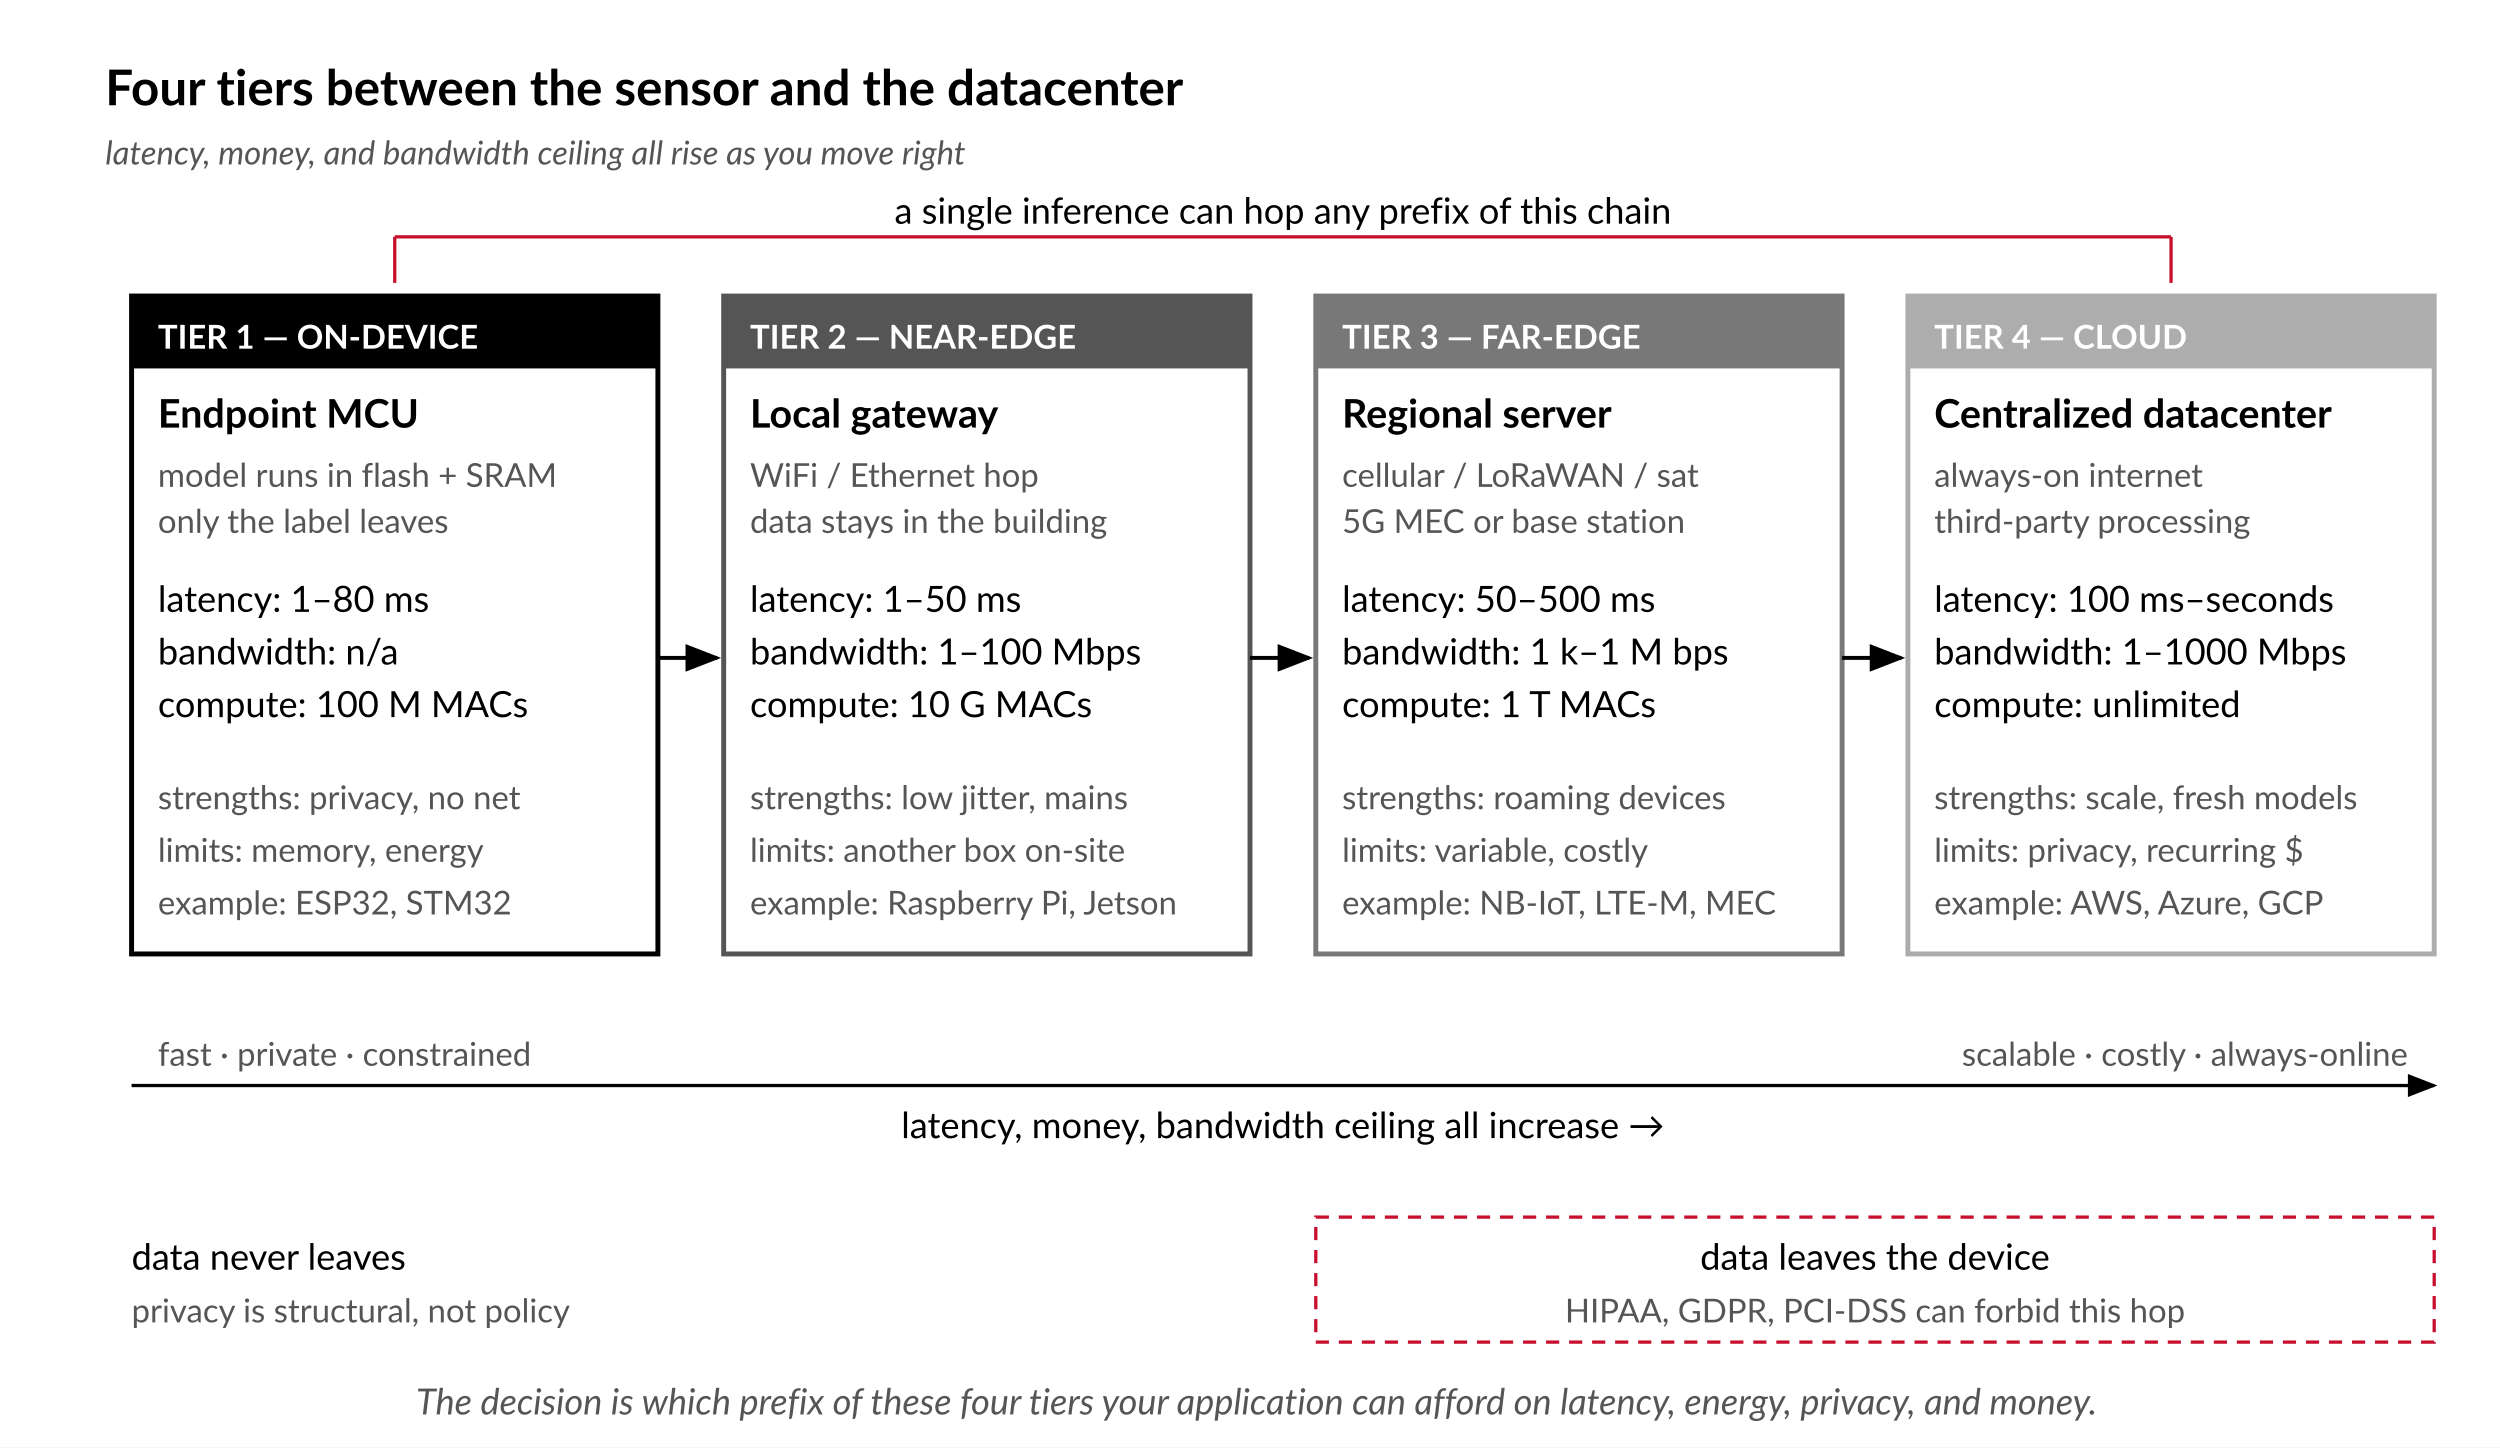
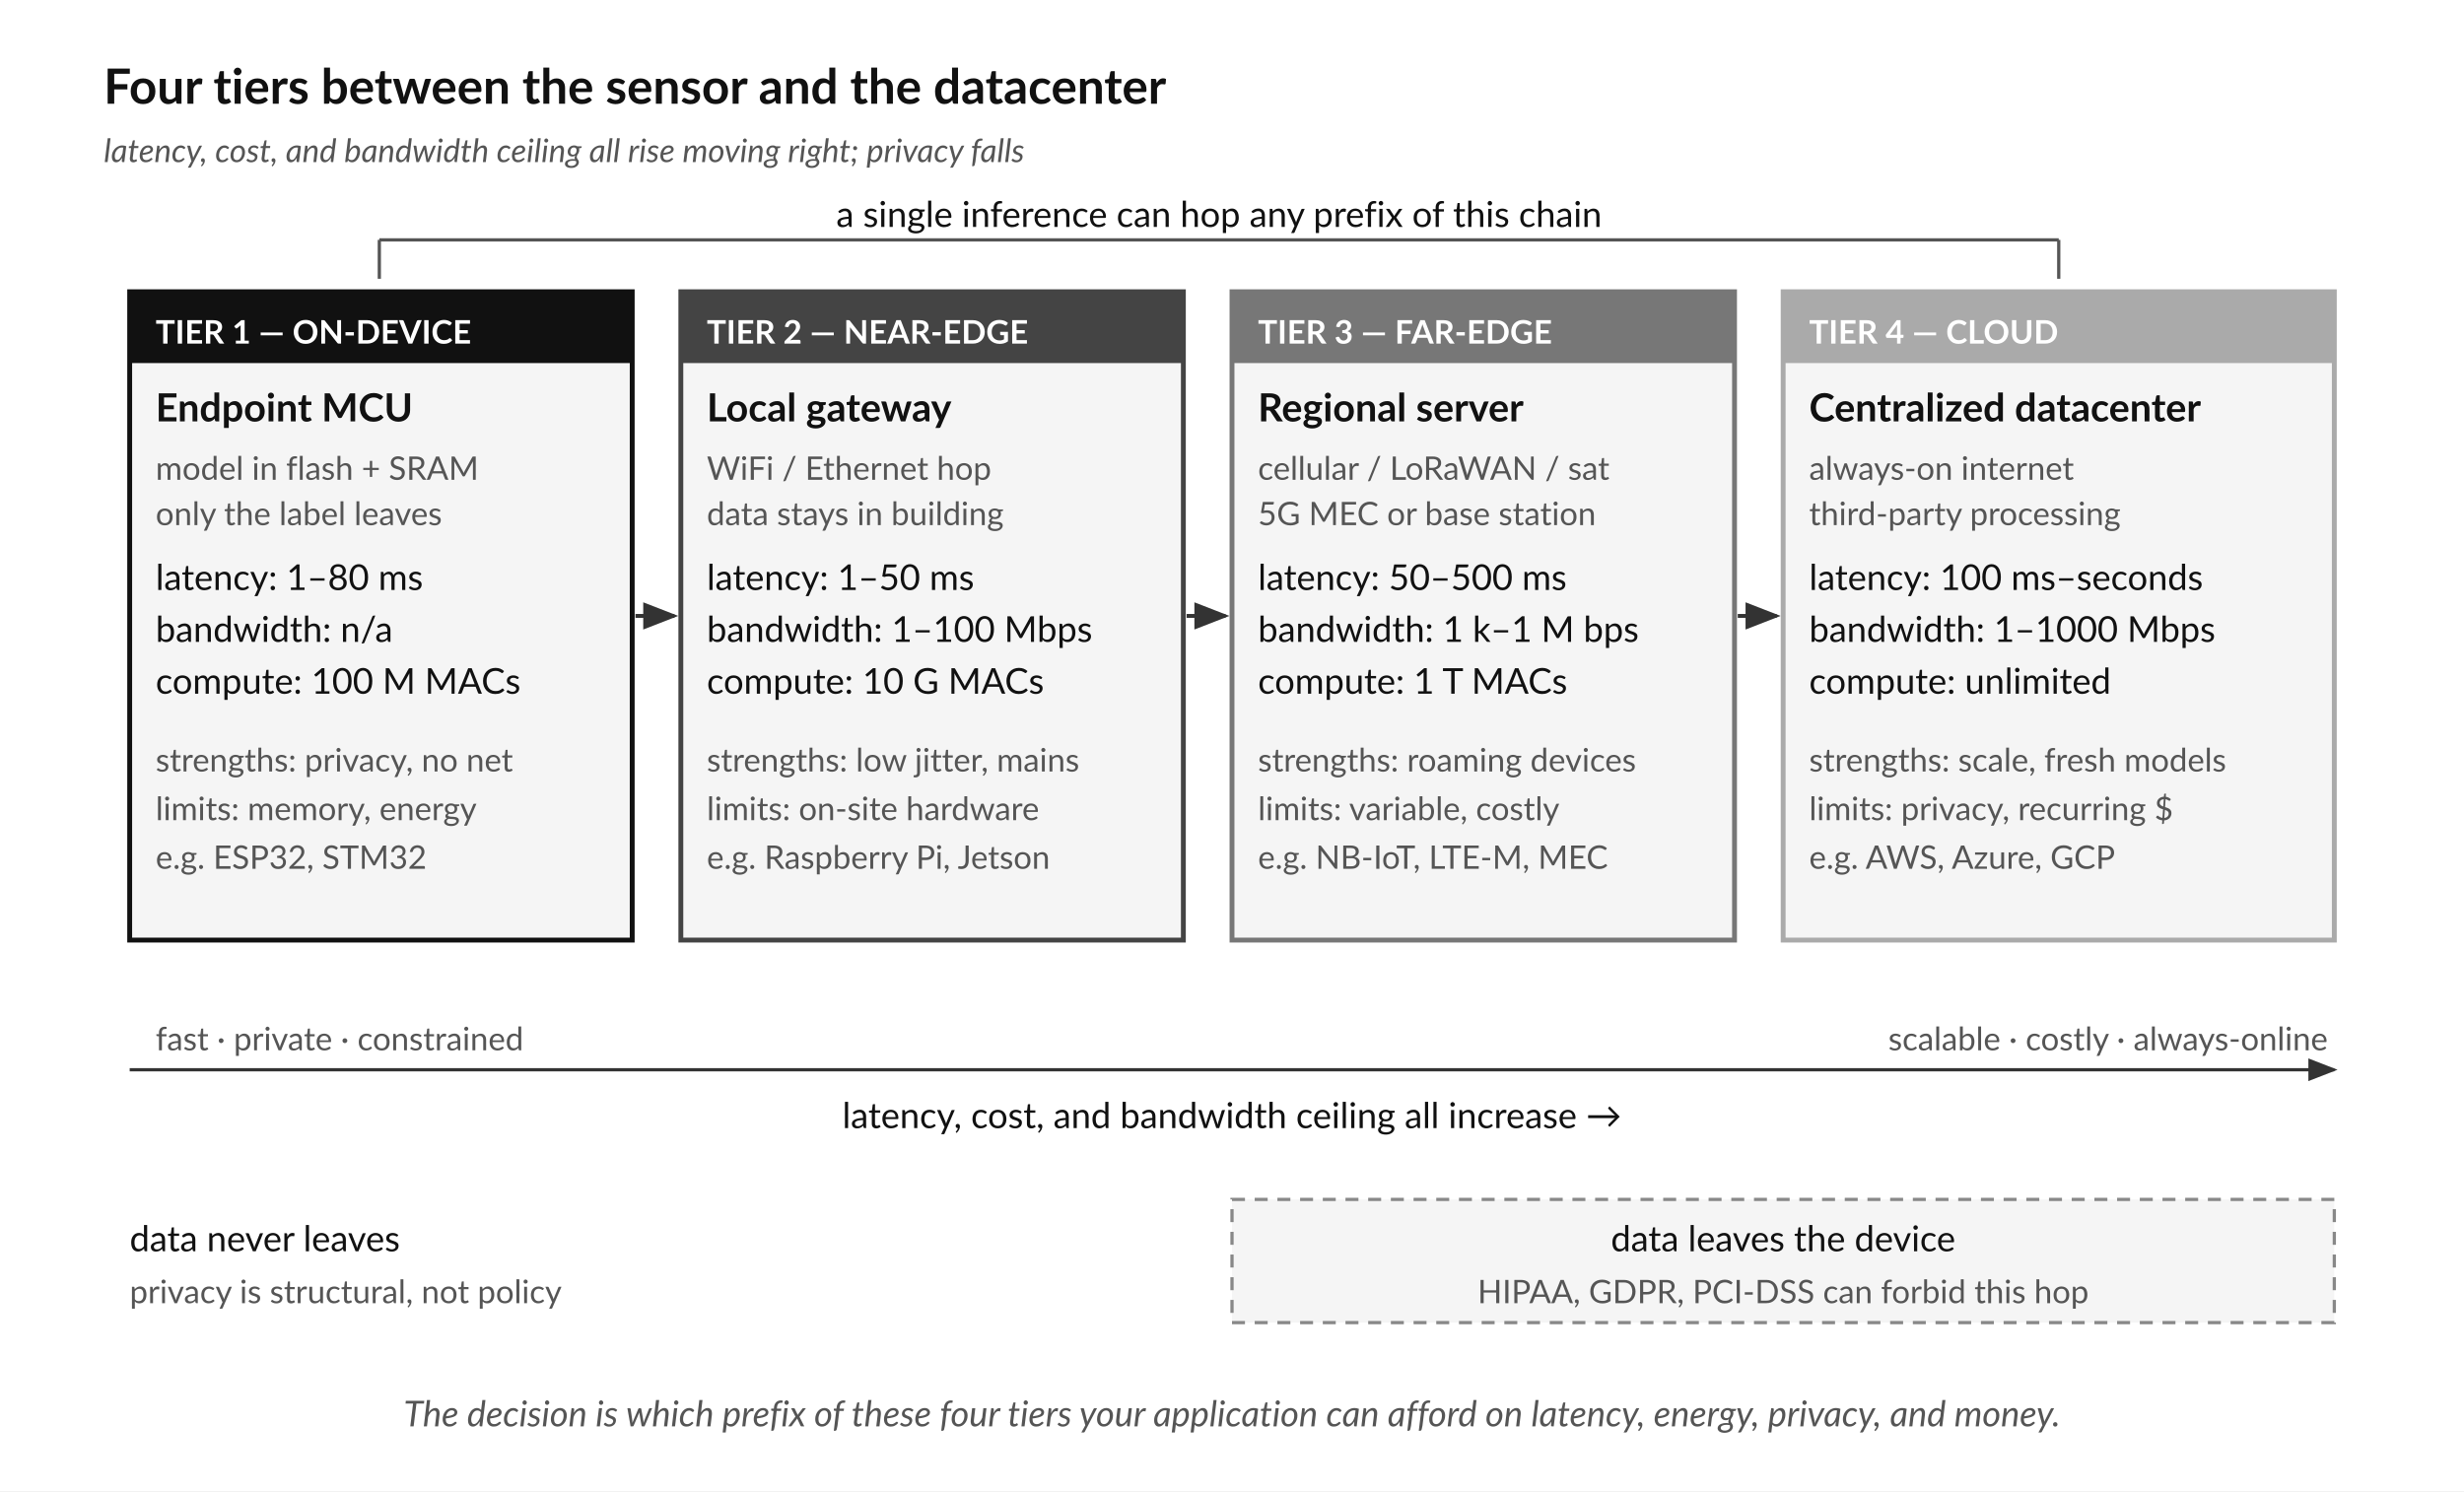
- <svg xmlns="http://www.w3.org/2000/svg" viewBox="0 0 760 440" role="img" aria-labelledby="t01 d01">
+ <svg xmlns="http://www.w3.org/2000/svg" viewBox="0 0 760 460" role="img" aria-labelledby="t01 d01">
  <defs>
    <style>
-       .ti { font-family: 'Real Head Pro', 'FF Real', Lato, sans-serif; font-size: 15px; font-weight: bold; fill: #000000; }
-       .h2 { font-family: 'Real Head Pro', 'FF Real', Lato, sans-serif; font-size: 12px; font-weight: bold; fill: #000000; }
-       .lb { font-family: 'Real Head Pro', 'FF Real', Lato, sans-serif; font-size: 11px; fill: #000000; }
-       .sm { font-family: 'Real Head Pro', 'FF Real', Lato, sans-serif; font-size: 10px; fill: #555555; }
-       .nm { font-family: 'Real Head Pro', 'FF Real', Lato, sans-serif; font-size: 10px; font-style: italic; fill: #555555; }
-       .cap { font-family: 'Real Head Pro', 'FF Real', Lato, sans-serif; font-size: 11px; font-style: italic; fill: #555555; }
-       .badge { font-family: 'Real Head Pro', 'FF Real', Lato, sans-serif; font-size: 10px; font-weight: bold; fill: #FFFFFF; }
+       .ti  { font-family: Lato, 'Helvetica Neue', Arial, sans-serif; font-size: 15px; font-weight: bold; fill: #111111; }
+       .h2  { font-family: Lato, 'Helvetica Neue', Arial, sans-serif; font-size: 12px; font-weight: bold; fill: #111111; }
+       .lb  { font-family: Lato, 'Helvetica Neue', Arial, sans-serif; font-size: 11px; fill: #111111; }
+       .sm  { font-family: Lato, 'Helvetica Neue', Arial, sans-serif; font-size: 10px; fill: #555555; }
+       .nm  { font-family: Lato, 'Helvetica Neue', Arial, sans-serif; font-size: 10px; font-style: italic; fill: #555555; }
+       .cap { font-family: Lato, 'Helvetica Neue', Arial, sans-serif; font-size: 11px; font-style: italic; fill: #555555; }
+       .badge { font-family: Lato, 'Helvetica Neue', Arial, sans-serif; font-size: 10px; font-weight: bold; fill: #FFFFFF; }
    </style>
    <marker id="ar" markerWidth="9" markerHeight="7" refX="8" refY="3.5" orient="auto">
-       <polygon points="0 0, 9 3.5, 0 7" fill="#000000" />
+       <polygon points="0 0, 9 3.5, 0 7" fill="#333333" />
    </marker>
  </defs>
-   <rect width="760" height="440" fill="#FFFFFF" />
+   <rect width="760" height="460" fill="#FFFFFF" />
  <text x="32" y="32" class="ti">Four tiers between the sensor and the datacenter</text>
-   <text x="32" y="50" class="nm">latency, money, and bandwidth ceiling all rise as you move right</text>
-   <rect x="40" y="90" width="160" height="200" fill="#FFFFFF" stroke="#000000" stroke-width="1.5" />
-   <rect x="40" y="90" width="160" height="22" fill="#000000" />
+   <text x="32" y="50" class="nm">latency, cost, and bandwidth ceiling all rise moving right; privacy falls</text>
+   <rect x="40" y="90" width="155" height="200" fill="#F5F5F5" stroke="#111111" stroke-width="1.5" />
+   <rect x="40" y="90" width="155" height="22" fill="#111111" />
  <text x="48" y="106" class="badge">TIER 1 — ON-DEVICE</text>
  <text x="48" y="130" class="h2">Endpoint MCU</text>
-   <text x="48" y="148" class="sm">model runs in flash + SRAM</text>
+   <text x="48" y="148" class="sm">model in flash + SRAM</text>
  <text x="48" y="162" class="sm">only the label leaves</text>
-   <text x="48" y="186" class="lb">latency: 1–80 ms</text>
-   <text x="48" y="202" class="lb">bandwidth: n/a</text>
-   <text x="48" y="218" class="lb">compute: 100 M MACs</text>
-   <text x="48" y="246" class="sm">strengths: privacy, no net</text>
-   <text x="48" y="262" class="sm">limits: memory, energy</text>
-   <text x="48" y="278" class="sm">example: ESP32, STM32</text>
-   <rect x="220" y="90" width="160" height="200" fill="#FFFFFF" stroke="#555555" stroke-width="1.5" />
-   <rect x="220" y="90" width="160" height="22" fill="#555555" />
-   <text x="228" y="106" class="badge">TIER 2 — NEAR-EDGE</text>
-   <text x="228" y="130" class="h2">Local gateway</text>
-   <text x="228" y="148" class="sm">WiFi / Ethernet hop</text>
-   <text x="228" y="162" class="sm">data stays in the building</text>
-   <text x="228" y="186" class="lb">latency: 1–50 ms</text>
-   <text x="228" y="202" class="lb">bandwidth: 1–100 Mbps</text>
-   <text x="228" y="218" class="lb">compute: 10 G MACs</text>
-   <text x="228" y="246" class="sm">strengths: low jitter, mains</text>
-   <text x="228" y="262" class="sm">limits: another box on-site</text>
-   <text x="228" y="278" class="sm">example: Raspberry Pi, Jetson</text>
-   <rect x="400" y="90" width="160" height="200" fill="#FFFFFF" stroke="#787878" stroke-width="1.5" />
-   <rect x="400" y="90" width="160" height="22" fill="#787878" />
-   <text x="408" y="106" class="badge">TIER 3 — FAR-EDGE</text>
-   <text x="408" y="130" class="h2">Regional server</text>
-   <text x="408" y="148" class="sm">cellular / LoRaWAN / sat</text>
-   <text x="408" y="162" class="sm">5G MEC or base station</text>
-   <text x="408" y="186" class="lb">latency: 50–500 ms</text>
-   <text x="408" y="202" class="lb">bandwidth: 1 k–1 M bps</text>
-   <text x="408" y="218" class="lb">compute: 1 T MACs</text>
-   <text x="408" y="246" class="sm">strengths: roaming devices</text>
-   <text x="408" y="262" class="sm">limits: variable, costly</text>
-   <text x="408" y="278" class="sm">example: NB-IoT, LTE-M, MEC</text>
-   <rect x="580" y="90" width="160" height="200" fill="#FFFFFF" stroke="#ADADAD" stroke-width="1.5" />
-   <rect x="580" y="90" width="160" height="22" fill="#ADADAD" />
-   <text x="588" y="106" class="badge" fill="#000000">TIER 4 — CLOUD</text>
-   <text x="588" y="130" class="h2">Centralized datacenter</text>
-   <text x="588" y="148" class="sm">always-on internet</text>
-   <text x="588" y="162" class="sm">third-party processing</text>
-   <text x="588" y="186" class="lb">latency: 100 ms–seconds</text>
-   <text x="588" y="202" class="lb">bandwidth: 1–1000 Mbps</text>
-   <text x="588" y="218" class="lb">compute: unlimited</text>
-   <text x="588" y="246" class="sm">strengths: scale, fresh models</text>
-   <text x="588" y="262" class="sm">limits: privacy, recurring $</text>
-   <text x="588" y="278" class="sm">example: AWS, Azure, GCP</text>
-   <line x1="200" y1="200" x2="218" y2="200" stroke="#000000" stroke-width="1.2" marker-end="url(#ar)" />
-   <line x1="380" y1="200" x2="398" y2="200" stroke="#000000" stroke-width="1.2" marker-end="url(#ar)" />
-   <line x1="560" y1="200" x2="578" y2="200" stroke="#000000" stroke-width="1.2" marker-end="url(#ar)" />
-   <line x1="40" y1="330" x2="740" y2="330" stroke="#000000" stroke-width="1" marker-end="url(#ar)" />
+   <text x="48" y="182" class="lb">latency: 1–80 ms</text>
+   <text x="48" y="198" class="lb">bandwidth: n/a</text>
+   <text x="48" y="214" class="lb">compute: 100 M MACs</text>
+   <text x="48" y="238" class="sm">strengths: privacy, no net</text>
+   <text x="48" y="253" class="sm">limits: memory, energy</text>
+   <text x="48" y="268" class="sm">e.g. ESP32, STM32</text>
+   <rect x="210" y="90" width="155" height="200" fill="#F5F5F5" stroke="#444444" stroke-width="1.5" />
+   <rect x="210" y="90" width="155" height="22" fill="#444444" />
+   <text x="218" y="106" class="badge">TIER 2 — NEAR-EDGE</text>
+   <text x="218" y="130" class="h2">Local gateway</text>
+   <text x="218" y="148" class="sm">WiFi / Ethernet hop</text>
+   <text x="218" y="162" class="sm">data stays in building</text>
+   <text x="218" y="182" class="lb">latency: 1–50 ms</text>
+   <text x="218" y="198" class="lb">bandwidth: 1–100 Mbps</text>
+   <text x="218" y="214" class="lb">compute: 10 G MACs</text>
+   <text x="218" y="238" class="sm">strengths: low jitter, mains</text>
+   <text x="218" y="253" class="sm">limits: on-site hardware</text>
+   <text x="218" y="268" class="sm">e.g. Raspberry Pi, Jetson</text>
+   <rect x="380" y="90" width="155" height="200" fill="#F5F5F5" stroke="#777777" stroke-width="1.5" />
+   <rect x="380" y="90" width="155" height="22" fill="#777777" />
+   <text x="388" y="106" class="badge">TIER 3 — FAR-EDGE</text>
+   <text x="388" y="130" class="h2">Regional server</text>
+   <text x="388" y="148" class="sm">cellular / LoRaWAN / sat</text>
+   <text x="388" y="162" class="sm">5G MEC or base station</text>
+   <text x="388" y="182" class="lb">latency: 50–500 ms</text>
+   <text x="388" y="198" class="lb">bandwidth: 1 k–1 M bps</text>
+   <text x="388" y="214" class="lb">compute: 1 T MACs</text>
+   <text x="388" y="238" class="sm">strengths: roaming devices</text>
+   <text x="388" y="253" class="sm">limits: variable, costly</text>
+   <text x="388" y="268" class="sm">e.g. NB-IoT, LTE-M, MEC</text>
+   <rect x="550" y="90" width="170" height="200" fill="#F5F5F5" stroke="#AAAAAA" stroke-width="1.5" />
+   <rect x="550" y="90" width="170" height="22" fill="#AAAAAA" />
+   <text x="558" y="106" class="badge" fill="#111111">TIER 4 — CLOUD</text>
+   <text x="558" y="130" class="h2">Centralized datacenter</text>
+   <text x="558" y="148" class="sm">always-on internet</text>
+   <text x="558" y="162" class="sm">third-party processing</text>
+   <text x="558" y="182" class="lb">latency: 100 ms–seconds</text>
+   <text x="558" y="198" class="lb">bandwidth: 1–1000 Mbps</text>
+   <text x="558" y="214" class="lb">compute: unlimited</text>
+   <text x="558" y="238" class="sm">strengths: scale, fresh models</text>
+   <text x="558" y="253" class="sm">limits: privacy, recurring $</text>
+   <text x="558" y="268" class="sm">e.g. AWS, Azure, GCP</text>
+   <line x1="196" y1="190" x2="208" y2="190" stroke="#333333" stroke-width="1.2" marker-end="url(#ar)" />
+   <line x1="366" y1="190" x2="378" y2="190" stroke="#333333" stroke-width="1.2" marker-end="url(#ar)" />
+   <line x1="536" y1="190" x2="548" y2="190" stroke="#333333" stroke-width="1.2" marker-end="url(#ar)" />
+   <line x1="40" y1="330" x2="720" y2="330" stroke="#333333" stroke-width="1" marker-end="url(#ar)" />
  <text x="48" y="324" class="sm">fast · private · constrained</text>
-   <text x="732" y="324" text-anchor="end" class="sm">scalable · costly · always-online</text>
-   <text x="390" y="346" text-anchor="middle" class="lb">latency, money, bandwidth ceiling all increase →</text>
-   <line x1="120" y1="86" x2="120" y2="72" stroke="#C8102E" stroke-width="1" />
-   <line x1="660" y1="86" x2="660" y2="72" stroke="#C8102E" stroke-width="1" />
-   <line x1="120" y1="72" x2="660" y2="72" stroke="#C8102E" stroke-width="1" />
-   <text x="390" y="68" text-anchor="middle" class="lb" fill="#C8102E">a single inference can hop any prefix of this chain</text>
-   <rect x="400" y="370" width="340" height="38" fill="#FFFFFF" stroke="#C8102E" stroke-width="1" stroke-dasharray="4 3" />
-   <text x="570" y="386" text-anchor="middle" class="lb" fill="#C8102E">data leaves the device</text>
-   <text x="570" y="402" text-anchor="middle" class="sm" fill="#C8102E">HIPAA, GDPR, PCI-DSS can forbid this hop</text>
+   <text x="718" y="324" text-anchor="end" class="sm">scalable · costly · always-online</text>
+   <text x="380" y="348" text-anchor="middle" class="lb">latency, cost, and bandwidth ceiling all increase →</text>
+   <line x1="117" y1="86" x2="117" y2="74" stroke="#555555" stroke-width="1" />
+   <line x1="635" y1="86" x2="635" y2="74" stroke="#555555" stroke-width="1" />
+   <line x1="117" y1="74" x2="635" y2="74" stroke="#555555" stroke-width="1" />
+   <text x="376" y="70" text-anchor="middle" class="lb" fill="#555555">a single inference can hop any prefix of this chain</text>
+   <rect x="380" y="370" width="340" height="38" fill="#F5F5F5" stroke="#888888" stroke-width="1" stroke-dasharray="4 3" />
+   <text x="550" y="386" text-anchor="middle" class="lb" fill="#333333">data leaves the device</text>
+   <text x="550" y="402" text-anchor="middle" class="sm">HIPAA, GDPR, PCI-DSS can forbid this hop</text>
  <text x="40" y="386" class="lb">data never leaves</text>
  <text x="40" y="402" class="sm">privacy is structural, not policy</text>
-   <text x="382" y="430" text-anchor="middle" class="cap">The decision is which prefix of these four tiers your application can afford on latency, energy, privacy, and money.</text>
+   <text x="380" y="440" text-anchor="middle" class="cap">The decision is which prefix of these four tiers your application can afford on latency, energy, privacy, and money.</text>
</svg>
